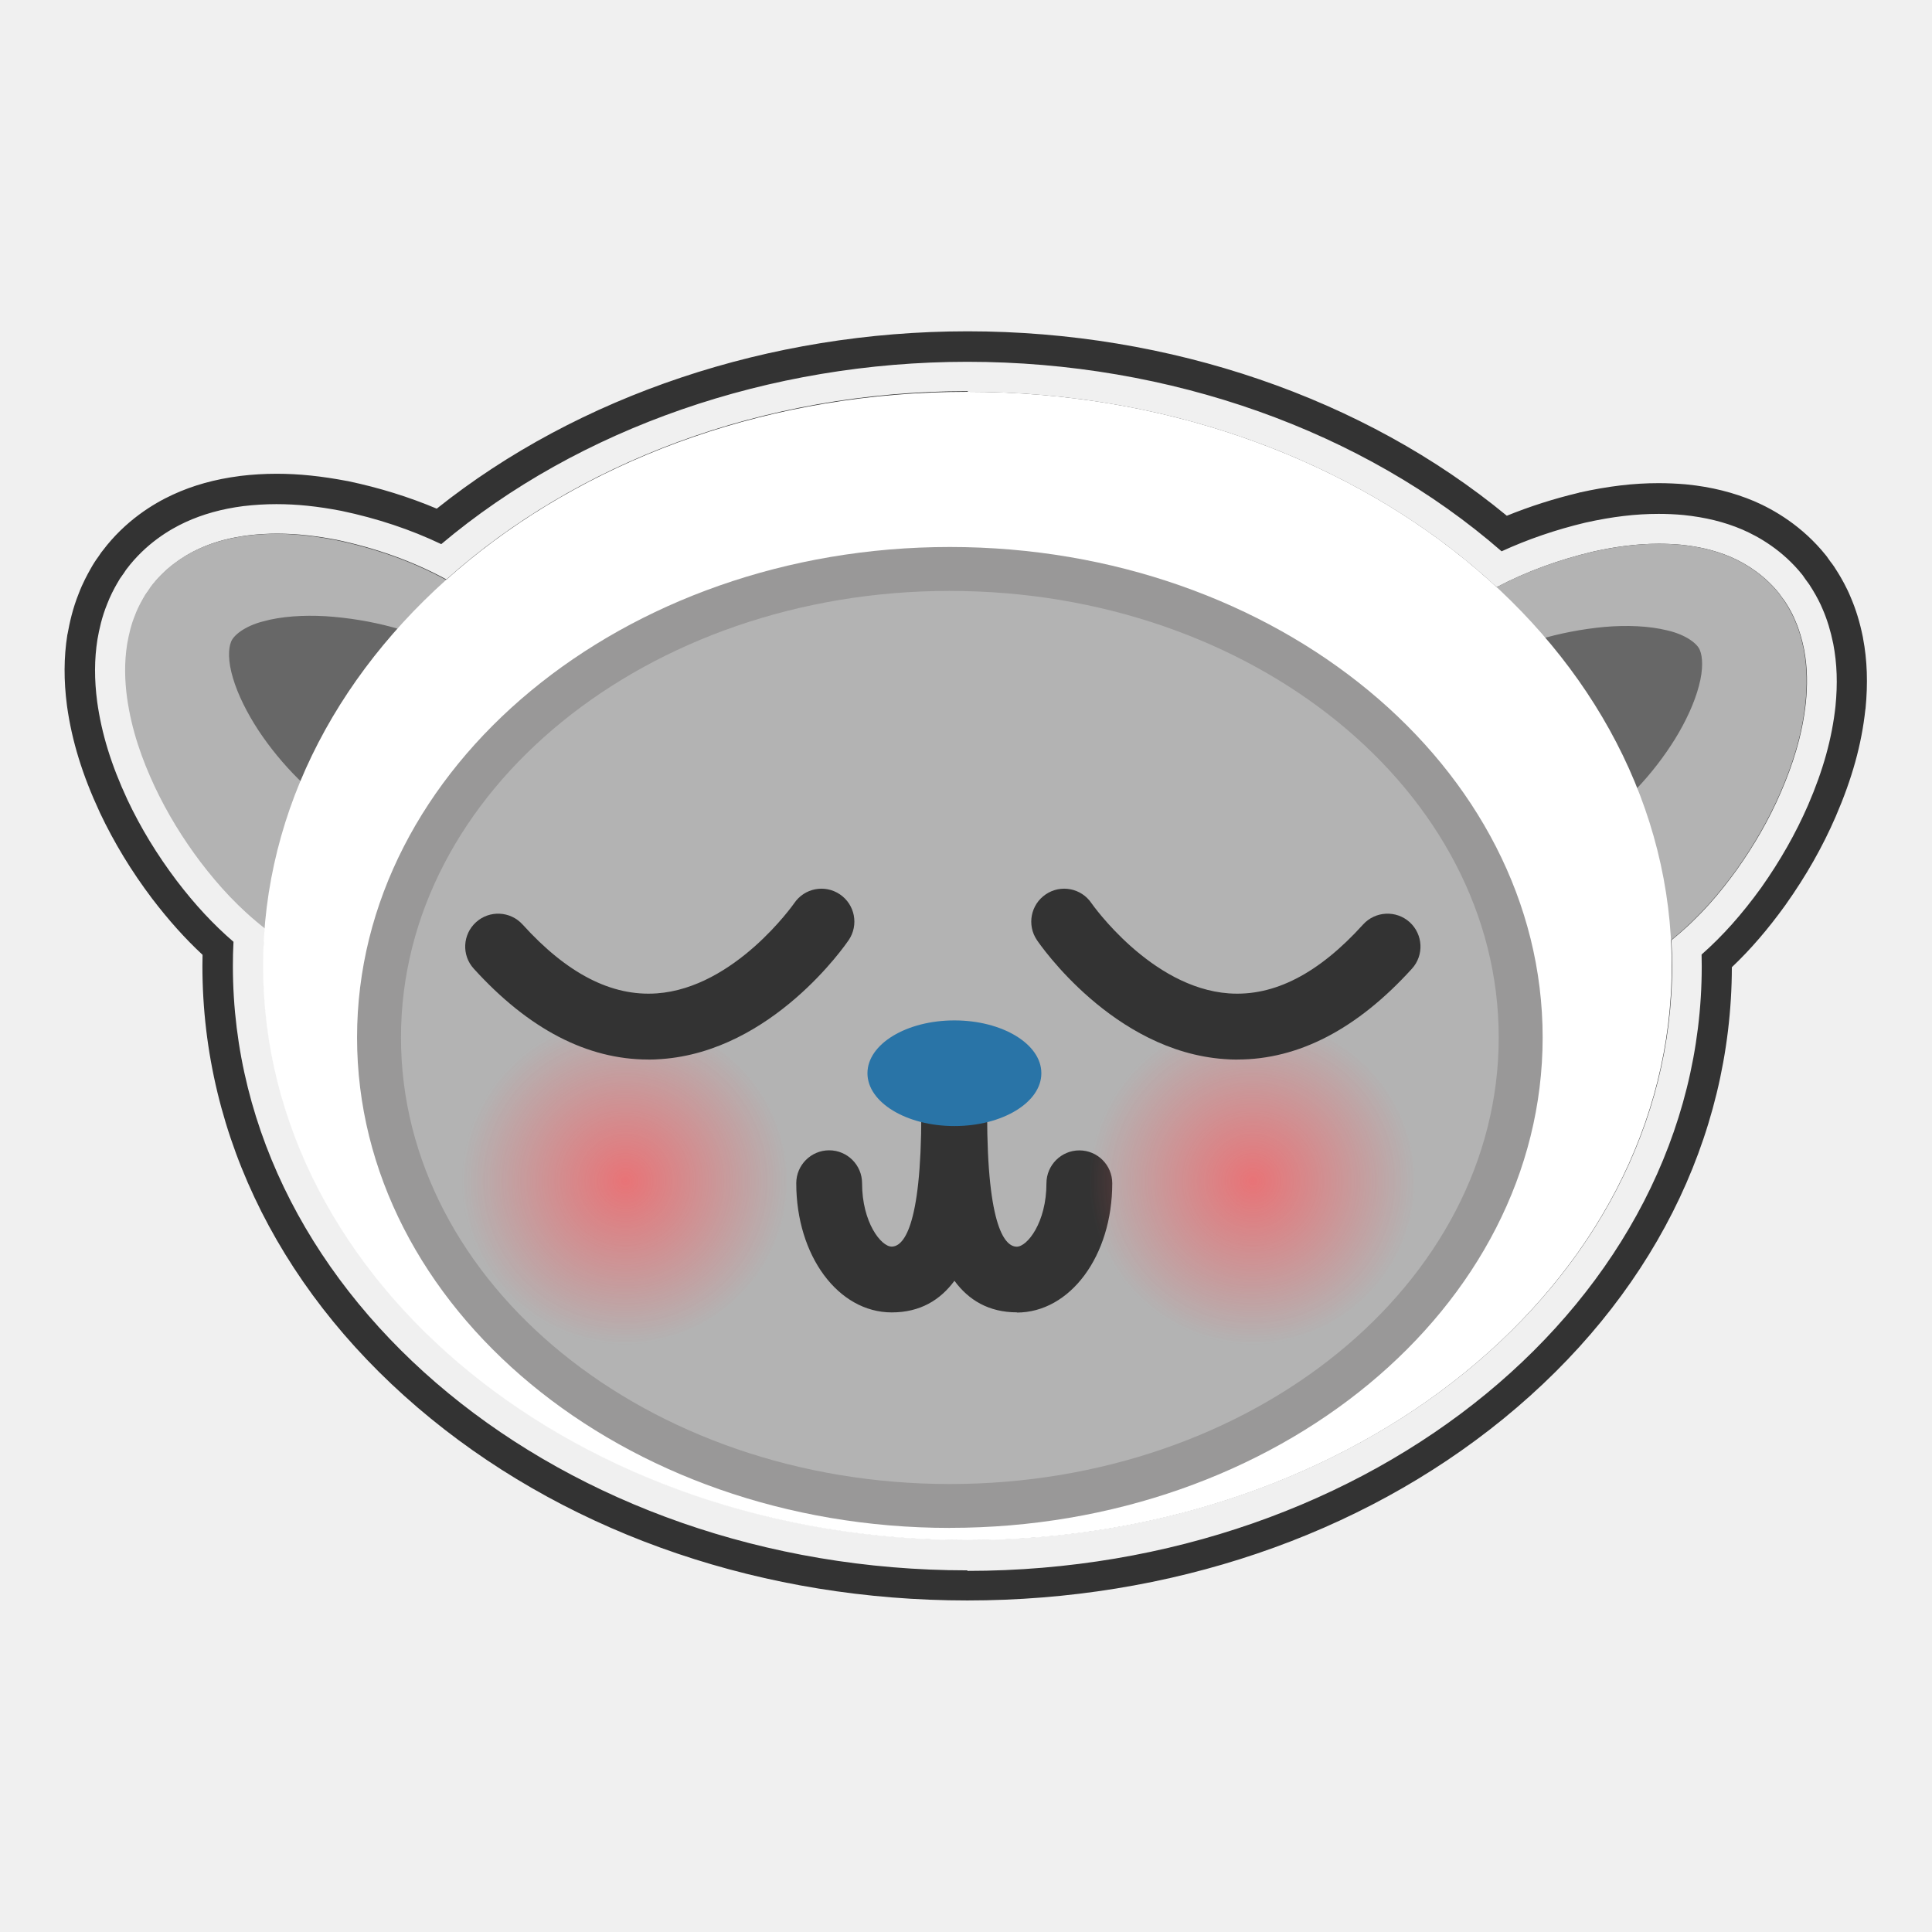
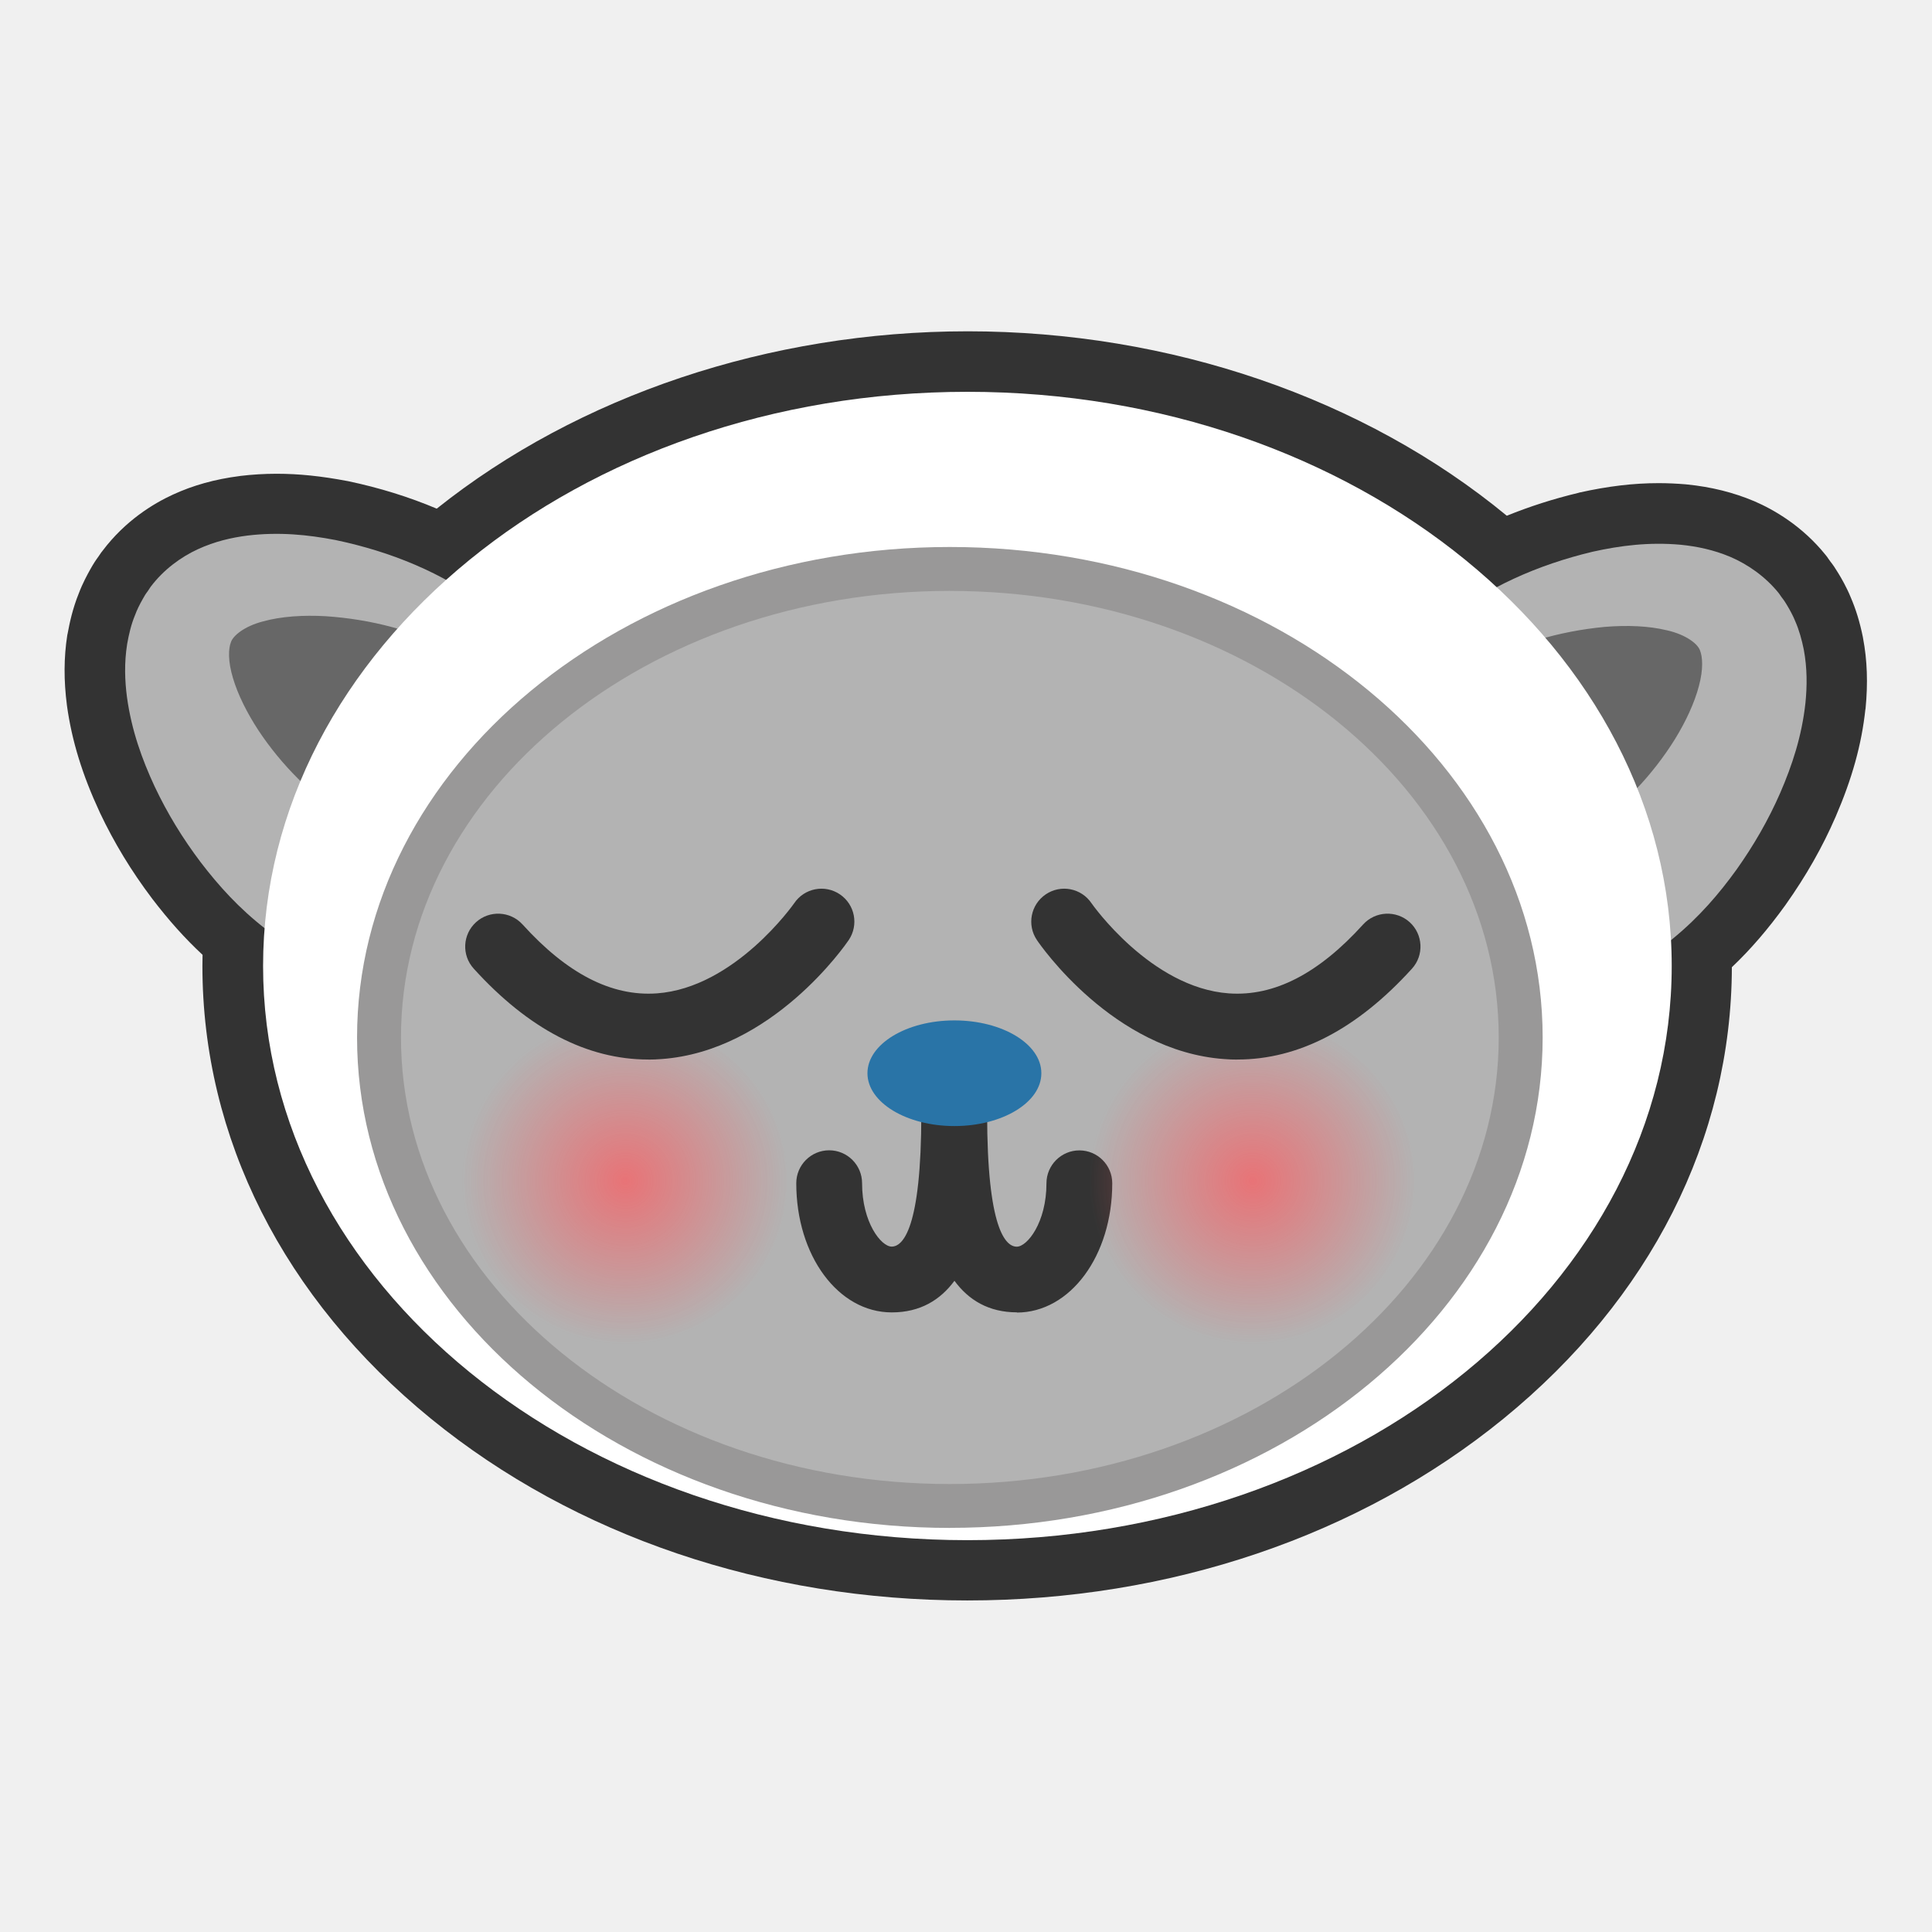
- <svg xmlns="http://www.w3.org/2000/svg" width="256" height="256" viewBox="0 0 256 256">
-   <path d="M128.195 208.08c-53.67 0-97.336-35.925-97.336-80.083 0-1.042.02-2.113.08-3.203-2.66-2.29-5.09-4.9-7.52-8.088-2.62-3.472-4.76-6.982-6.54-10.75-2.14-4.606-3.41-8.716-4-12.956-.39-2.964-.38-5.652.03-8.253.23-1.322.58-2.96 1.28-4.685.39-1.045.96-2.114 1.28-2.667.35-.636.52-.88.77-1.214.07-.09.16-.21.37-.54l.08-.12.09-.12c2.51-3.32 5.62-5.21 7.79-6.21 2.31-1.06 4.82-1.76 7.68-2.13 1.46-.17 2.92-.26 4.38-.26 2.7 0 5.43.28 8.6.89 4.77 1 9.2 2.48 13.24 4.41 18.25-15.38 43.49-24.16 69.71-24.16 26.81 0 52.44 9.12 70.79 25.11 3.44-1.58 7.16-2.86 11.1-3.8 3.6-.8 6.67-1.16 9.72-1.16 1.09 0 2.19.05 3.27.15 2.91.3 5.44.92 7.79 1.92 2.2.95 5.36 2.75 7.96 5.99l.09.12.08.12c.22.33.32.45.39.55.26.33.42.56.8 1.19.55.9 1.04 1.84 1.36 2.63.58 1.35 1.03 2.8 1.39 4.56.5 2.64.59 5.25.29 8.28-.47 4.27-1.62 8.42-3.63 13.08-1.65 3.78-3.68 7.35-6.21 10.94-2.56 3.54-5.09 6.38-7.9 8.86.01.54.02 1.06.02 1.58-.01 44.16-43.66 80.09-97.32 80.09zm83.773-120.877c2.247 3.122 4.23 6.36 5.94 9.7.23-.346.454-.693.67-1.04 1.292-2.092 2.253-4.2 2.706-5.935.24-.877.3-1.52.3-1.913-.307-.172-.81-.394-1.51-.553-1.298-.32-2.834-.482-4.516-.482-.824 0-1.688.038-2.57.112-.338.033-.678.07-1.02.11zm-177.618-.39c.012.388.09 1.02.346 1.864.514 1.75 1.537 3.833 2.89 5.9.375.57.776 1.14 1.198 1.7 1.882-3.59 4.084-7.063 6.593-10.395-.828-.104-1.662-.185-2.5-.24-.55-.03-1.143-.048-1.728-.048-2.01 0-3.82.208-5.23.6-.75.194-1.27.436-1.58.62zm93.845-34.896c27.95 0 53.024 10.02 70.126 25.89 3.98-2.1 8.25-3.634 12.7-4.698 2.8-.63 5.7-1.06 8.79-1.06.95 0 1.92.04 2.91.13 2.1.21 4.32.65 6.59 1.61 2.26.97 4.6 2.56 6.41 4.81.71 1.03.5.6 1.07 1.53.46.74.86 1.52 1.09 2.1.56 1.27.91 2.55 1.17 3.82.48 2.51.45 4.87.23 7.07-.48 4.4-1.75 8.26-3.32 11.89-1.57 3.62-3.52 6.99-5.8 10.2-2.31 3.21-4.91 6.26-8.35 9.09l-.27.23c-.02.02-.05.03-.07.05.06 1.12.1 2.24.1 3.37 0 42.02-41.77 76.08-93.31 76.08-51.55 0-93.33-34.06-93.33-76.09 0-1.68.07-3.34.21-4.99-3.44-2.7-6.1-5.64-8.46-8.73-2.38-3.15-4.41-6.46-6.1-10.04-1.67-3.59-3.05-7.41-3.66-11.8-.29-2.2-.38-4.55.02-7.08.23-1.28.53-2.57 1.06-3.86.21-.59.6-1.38 1.03-2.14.54-.95.35-.52 1.02-1.57 1.74-2.3 4.04-3.96 6.27-4.99 2.25-1.04 4.45-1.53 6.54-1.8 1.32-.16 2.6-.23 3.86-.23 2.74 0 5.33.33 7.85.81 5.13 1.08 10.05 2.79 14.58 5.26 17.08-15.32 41.72-24.95 69.12-24.95m-88.4 51.58c3.04-7.29 7.41-14.07 12.85-20.18-3.12-.9-6.35-1.45-9.52-1.66-.66-.04-1.33-.06-1.99-.06-2.26 0-4.43.23-6.3.75-2.48.64-4 1.9-4.26 2.78-.32.82-.4 2.45.28 4.71.65 2.2 1.87 4.64 3.37 6.93 1.57 2.38 3.51 4.71 5.58 6.71m177.14 1c1.88-1.98 3.62-4.23 5.03-6.51 1.45-2.34 2.6-4.81 3.18-7.03.62-2.28.48-3.91.15-4.72-.28-.87-1.85-2.09-4.34-2.66-1.62-.4-3.47-.58-5.4-.58-.96 0-1.93.04-2.91.12-2.61.25-5.26.73-7.85 1.45 5.17 6.06 9.3 12.75 12.15 19.92M128.2 43.9c-26.23 0-51.54 8.51-70.33 23.5-3.67-1.55-7.593-2.77-11.73-3.64l-.07-.015-.07-.01c-3.42-.65-6.394-.96-9.352-.96-1.617 0-3.24.1-4.82.29l-.04.01-.037.004c-3.27.42-6.17 1.23-8.84 2.46-2.59 1.19-6.3 3.44-9.31 7.43l-.19.24-.17.25-.19.28c-.41.56-.67.96-1.09 1.71-.35.62-1.03 1.87-1.51 3.15-.83 2.05-1.23 3.94-1.49 5.36l-.02.08-.02.09c-.47 2.98-.48 6.04-.05 9.35l.01.04v.04c.65 4.64 2.03 9.11 4.33 14.06l.01.02.01.03c1.9 4.01 4.17 7.75 6.94 11.42 2.19 2.86 4.35 5.28 6.67 7.43-.01.5-.02.99-.02 1.47 0 22.77 10.76 44.08 30.29 60 19.05 15.53 44.29 24.08 71.06 24.08 26.76 0 51.99-8.55 71.04-24.08 19.47-15.88 30.22-37.12 30.27-59.83 2.5-2.37 4.8-5.05 7.1-8.24l.02-.03.02-.03c2.7-3.81 4.86-7.61 6.61-11.64 2.19-5.07 3.44-9.58 3.94-14.22l.01-.04.01-.04c.33-3.37.23-6.43-.33-9.36l-.01-.06-.01-.07c-.41-2.02-.93-3.7-1.62-5.3-.53-1.3-1.24-2.53-1.64-3.18-.43-.71-.68-1.08-1.06-1.56-.05-.06-.1-.14-.25-.35l-.17-.25-.18-.23c-3.12-3.88-6.88-6.03-9.48-7.15-2.76-1.16-5.67-1.89-8.94-2.22h-.05l-.04-.01c-1.2-.1-2.42-.16-3.63-.16-3.35 0-6.69.4-10.52 1.25l-.06.02-.06.02c-3.31.79-6.48 1.81-9.48 3.03-18.9-15.59-44.63-24.44-71.47-24.44z" fill="#333" />
-   <path fill="#676767" d="M62.52 83.466s-31.138-10.86-37.237-2c-6.092 8.857 7.295 30.078 17.734 37.27 0-.002-6.1-22.843 19.502-35.27z" />
-   <path fill="#B3B3B3" d="M60.49 86.542c-5.23-2.968-11.418-4.5-17.35-4.892-2.95-.165-5.883.02-8.29.69-2.48.64-4 1.908-4.26 2.78-.32.822-.407 2.458.276 4.716.646 2.2 1.87 4.636 3.37 6.93 3.005 4.552 7.343 8.948 11.407 11.203 4.463 2.48 6.064 8.1 3.582 12.56-2.48 4.46-8.107 6.06-12.56 3.58-.41-.23-.784-.47-1.136-.75l-.33-.26c-3.52-2.73-6.21-5.71-8.61-8.85-2.38-3.15-4.41-6.46-6.1-10.04-1.67-3.59-3.05-7.41-3.66-11.8-.29-2.2-.38-4.55.02-7.08.23-1.28.52-2.57 1.06-3.86.21-.59.6-1.39 1.03-2.14.53-.95.35-.52 1.02-1.57 1.73-2.3 4.03-3.96 6.27-4.99 2.24-1.03 4.44-1.53 6.53-1.8 4.19-.51 8.03-.12 11.71.59 7.28 1.53 14.13 4.29 20.06 8.78 1.62 1.23 1.95 3.55.71 5.18-1.13 1.5-3.18 1.88-4.77.98z" />
-   <path fill="#676767" d="M193.33 85.473c-11.564-5.204 30.814-11.742 37.164-3.058 6.35 8.68-3.924 27.013-14.156 34.495 0 0 2.943-19.745-23.008-31.437z" />
-   <path fill="#B3B3B3" d="M191.215 82.455c5.787-4.65 12.568-7.613 19.8-9.345 3.655-.813 7.48-1.307 11.688-.927 2.1.214 4.314.65 6.59 1.614 2.254.97 4.598 2.56 6.406 4.808.7 1.028.49.598 1.06 1.537.45.745.86 1.525 1.09 2.107.56 1.27.9 2.55 1.16 3.82.47 2.51.44 4.87.22 7.08-.48 4.4-1.76 8.26-3.33 11.89-1.58 3.62-3.53 6.99-5.81 10.2-2.32 3.21-4.92 6.25-8.36 9.08l-.28.23c-3.94 3.24-9.76 2.67-13-1.27s-2.67-9.77 1.27-13c.35-.3.77-.58 1.14-.82 4-2.37 8.21-6.89 11.08-11.52 1.44-2.34 2.59-4.81 3.17-7.03.62-2.28.48-3.91.15-4.72-.29-.87-1.85-2.09-4.34-2.66-2.43-.6-5.37-.71-8.31-.46-5.92.56-12.07 2.27-17.21 5.39-1.74 1.06-4.02.5-5.08-1.25-.97-1.6-.58-3.65.85-4.8z" />
-   <path fill="#fff" d="M221.51 127.997c0 42.022-41.773 76.083-93.314 76.083-51.55 0-93.336-34.06-93.336-76.083 0-42.018 41.787-76.08 93.336-76.08 51.54 0 93.314 34.062 93.314 76.08z" />
-   <path fill="#B3B3B3" d="M201.506 137.472c0 34.28-33.87 62.074-75.647 62.074-41.78 0-75.64-27.794-75.64-62.074 0-34.288 33.86-62.085 75.64-62.085s75.64 27.797 75.64 62.085z" />
-   <path fill="#999898" d="M125.86 202.457c-43.31 0-78.548-29.156-78.548-64.985 0-35.835 35.238-64.993 78.547-64.993 43.31 0 78.55 29.15 78.55 64.99 0 35.83-35.24 64.98-78.56 64.98zm0-124.16c-40.108 0-72.728 26.545-72.728 59.174 0 32.63 32.62 59.17 72.727 59.17 40.1 0 72.73-26.54 72.73-59.17S165.96 78.3 125.85 78.3z" />
-   <path fill="#333" d="M134.764 173.893c-3.785 0-6.436-1.652-8.295-4.182-1.87 2.53-4.52 4.19-8.31 4.19-7.1 0-12.65-7.52-12.65-17.12 0-2.4 1.95-4.36 4.36-4.36s4.36 1.96 4.36 4.36c0 5.21 2.53 8.4 3.92 8.4 1.47 0 3.93-2.3 3.93-17.66h8.72c0 15.37 2.46 17.67 3.93 17.67 1.38 0 3.93-3.19 3.93-8.4 0-2.4 1.96-4.36 4.36-4.36 2.41 0 4.36 1.96 4.36 4.36 0 9.6-5.56 17.13-12.66 17.13z" />
-   <path fill="#2974A7" d="M137.984 142.216c0 3.862-5.16 6.993-11.522 6.993-6.36 0-11.52-3.14-11.52-7s5.16-7 11.52-7c6.362 0 11.522 3.13 11.522 6.99z" />
-   <radialGradient id="a" cx="-825.862" cy="-107.64" r="29.998" gradientTransform="matrix(.723 0 0 .723 679.961 234.322)" gradientUnits="userSpaceOnUse">
-     <stop offset="0" stop-color="#FF585D" />
-     <stop offset="1" stop-color="#FF585D" stop-opacity="0" />
+ <svg xmlns="http://www.w3.org/2000/svg" version="1.1" id="Layer_1" x="0px" y="0px" width="256px" height="256px" viewBox="0 0 256 256" enable-background="new 0 0 256 256" xml:space="preserve">
+   <path fill="#333333" d="M128.195,208.08c-53.67,0-97.336-35.925-97.336-80.083c0-1.042,0.02-2.113,0.08-3.203  c-2.66-2.29-5.09-4.9-7.52-8.088c-2.62-3.472-4.76-6.982-6.54-10.75c-2.14-4.606-3.41-8.716-4-12.956  c-0.39-2.964-0.38-5.652,0.03-8.253c0.23-1.322,0.58-2.96,1.28-4.685c0.39-1.045,0.96-2.114,1.28-2.667  c0.35-0.636,0.52-0.88,0.77-1.214c0.07-0.09,0.16-0.21,0.37-0.54l0.08-0.12l0.09-0.12c2.51-3.32,5.62-5.21,7.79-6.21  c2.31-1.06,4.82-1.76,7.68-2.13c1.46-0.17,2.92-0.26,4.38-0.26c2.7,0,5.43,0.28,8.6,0.89c4.77,1,9.2,2.48,13.24,4.41  c18.25-15.38,43.49-24.16,69.71-24.16c26.81,0,52.44,9.12,70.79,25.11c3.44-1.58,7.16-2.86,11.1-3.8  c3.601-0.8,6.671-1.16,9.721-1.16c1.09,0,2.189,0.05,3.27,0.15c2.91,0.3,5.44,0.92,7.791,1.92c2.199,0.95,5.359,2.75,7.959,5.99  l0.09,0.12l0.08,0.12c0.221,0.33,0.32,0.45,0.391,0.55c0.26,0.33,0.42,0.56,0.8,1.19c0.55,0.9,1.04,1.84,1.36,2.63  c0.58,1.35,1.029,2.8,1.39,4.56c0.5,2.64,0.59,5.25,0.29,8.28c-0.47,4.27-1.62,8.42-3.63,13.08c-1.649,3.78-3.681,7.35-6.21,10.94  c-2.561,3.54-5.09,6.38-7.9,8.86c0.01,0.54,0.021,1.06,0.021,1.58c-0.011,44.16-43.66,80.089-97.32,80.089L128.195,208.08z" />
+   <path fill="#333333" d="M211.968,87.203c2.247,3.122,4.23,6.36,5.94,9.7c0.23-0.346,0.453-0.693,0.67-1.04  c1.292-2.092,2.253-4.2,2.706-5.935c0.239-0.877,0.3-1.52,0.3-1.913c-0.307-0.172-0.811-0.394-1.51-0.553  c-1.299-0.32-2.834-0.482-4.516-0.482c-0.824,0-1.688,0.038-2.57,0.112C212.65,87.125,212.311,87.162,211.968,87.203L211.968,87.203  z" />
+   <path fill="#333333" d="M34.35,86.813c0.012,0.388,0.09,1.02,0.346,1.864c0.514,1.75,1.537,3.833,2.89,5.9  c0.375,0.57,0.776,1.14,1.198,1.7c1.882-3.59,4.084-7.063,6.593-10.395c-0.828-0.104-1.662-0.185-2.5-0.24  c-0.55-0.03-1.143-0.048-1.728-0.048c-2.01,0-3.82,0.208-5.23,0.6c-0.75,0.194-1.27,0.436-1.58,0.62L34.35,86.813z" />
+   <path fill="#333333" d="M128.195,51.917c27.95,0,53.024,10.02,70.125,25.89c3.98-2.1,8.25-3.634,12.701-4.698  c2.799-0.63,5.699-1.06,8.789-1.06c0.951,0,1.92,0.04,2.91,0.13c2.1,0.21,4.32,0.65,6.59,1.61c2.26,0.97,4.601,2.56,6.41,4.81  c0.711,1.03,0.5,0.6,1.07,1.53c0.46,0.74,0.859,1.52,1.09,2.1c0.561,1.27,0.91,2.55,1.17,3.82c0.48,2.51,0.45,4.87,0.23,7.07  c-0.48,4.4-1.75,8.26-3.32,11.89c-1.57,3.62-3.52,6.99-5.8,10.2c-2.31,3.21-4.91,6.26-8.351,9.09l-0.27,0.23  c-0.02,0.02-0.05,0.03-0.07,0.05c0.061,1.12,0.1,2.24,0.1,3.37c0,42.02-41.77,76.08-93.31,76.08c-51.55,0-93.33-34.061-93.33-76.09  c0-1.68,0.07-3.34,0.21-4.99c-3.44-2.7-6.1-5.64-8.46-8.73c-2.38-3.15-4.41-6.46-6.1-10.04c-1.67-3.59-3.05-7.41-3.66-11.8  c-0.29-2.2-0.38-4.55,0.02-7.08c0.23-1.28,0.53-2.57,1.06-3.86c0.21-0.59,0.6-1.38,1.03-2.14c0.54-0.95,0.35-0.52,1.02-1.57  c1.74-2.3,4.04-3.96,6.27-4.99c2.25-1.04,4.45-1.53,6.54-1.8c1.32-0.16,2.6-0.23,3.86-0.23c2.74,0,5.33,0.33,7.85,0.81  c5.13,1.08,10.05,2.79,14.58,5.26c17.08-15.32,41.72-24.95,69.12-24.95" />
+   <path fill="#333333" d="M39.871,103.409c3.04-7.29,7.41-14.07,12.85-20.18c-3.12-0.9-6.35-1.45-9.52-1.66  c-0.66-0.04-1.33-0.06-1.99-0.06c-2.26,0-4.43,0.23-6.3,0.75c-2.48,0.64-4,1.9-4.26,2.78c-0.32,0.82-0.4,2.45,0.28,4.71  c0.65,2.2,1.87,4.64,3.37,6.93c1.57,2.38,3.51,4.71,5.58,6.71" />
+   <path fill="#333333" d="M217.021,104.389c1.879-1.98,3.619-4.23,5.029-6.51c1.45-2.34,2.6-4.81,3.18-7.03  c0.621-2.28,0.48-3.91,0.15-4.72c-0.279-0.87-1.85-2.09-4.34-2.66c-1.62-0.4-3.471-0.58-5.4-0.58c-0.959,0-1.93,0.04-2.91,0.12  c-2.609,0.25-5.26,0.73-7.85,1.45c5.17,6.06,9.301,12.75,12.15,19.92" />
+   <path fill="#333333" d="M128.2,43.9c-26.23,0-51.54,8.51-70.33,23.5c-3.67-1.55-7.593-2.77-11.73-3.64l-0.07-0.015L46,63.735  c-3.42-0.65-6.394-0.96-9.352-0.96c-1.617,0-3.24,0.1-4.82,0.29l-0.04,0.01l-0.037,0.004c-3.27,0.42-6.17,1.23-8.84,2.46  c-2.59,1.19-6.3,3.44-9.31,7.43l-0.19,0.24l-0.17,0.25l-0.19,0.28c-0.41,0.56-0.67,0.96-1.09,1.71c-0.35,0.62-1.03,1.87-1.51,3.15  c-0.83,2.05-1.23,3.94-1.49,5.36l-0.02,0.08l-0.02,0.09c-0.47,2.98-0.48,6.04-0.05,9.35l0.01,0.04v0.04  c0.65,4.64,2.03,9.11,4.33,14.06l0.01,0.02l0.01,0.03c1.9,4.01,4.17,7.75,6.94,11.42c2.19,2.86,4.35,5.28,6.67,7.43  c-0.01,0.5-0.02,0.99-0.02,1.47c0,22.77,10.76,44.079,30.29,60c19.05,15.53,44.29,24.079,71.06,24.079  c26.761,0,51.99-8.549,71.04-24.079c19.471-15.88,30.221-37.12,30.27-59.83c2.5-2.37,4.801-5.05,7.101-8.24l0.021-0.03l0.02-0.03  c2.699-3.81,4.859-7.61,6.609-11.64c2.19-5.07,3.44-9.58,3.94-14.22l0.011-0.04l0.01-0.04c0.33-3.37,0.229-6.43-0.33-9.36  l-0.01-0.06l-0.011-0.07c-0.409-2.02-0.93-3.7-1.62-5.3c-0.529-1.3-1.24-2.53-1.64-3.18c-0.431-0.71-0.681-1.08-1.06-1.56  c-0.051-0.06-0.101-0.14-0.25-0.35l-0.17-0.25l-0.181-0.23c-3.12-3.88-6.88-6.03-9.479-7.15c-2.76-1.16-5.67-1.89-8.94-2.22h-0.05  l-0.04-0.01c-1.2-0.1-2.42-0.16-3.63-0.16c-3.35,0-6.69,0.4-10.52,1.25l-0.061,0.02l-0.061,0.02c-3.31,0.79-6.479,1.81-9.479,3.03  c-18.899-15.59-44.63-24.44-71.47-24.44L128.2,43.9z" />
+   <path fill="#676767" d="M62.52,83.466c0,0-31.138-10.86-37.237-2c-6.092,8.857,7.295,30.078,17.734,37.27  C43.017,118.734,36.917,95.893,62.52,83.466L62.52,83.466z" />
+   <path fill="#B3B3B3" d="M60.49,86.542c-5.23-2.968-11.418-4.5-17.35-4.892c-2.95-0.165-5.883,0.02-8.29,0.69  c-2.48,0.64-4,1.908-4.26,2.78c-0.32,0.822-0.407,2.458,0.276,4.716c0.646,2.2,1.87,4.636,3.37,6.93  c3.005,4.552,7.343,8.948,11.407,11.203c4.463,2.48,6.064,8.1,3.582,12.56c-2.48,4.46-8.107,6.06-12.56,3.58  c-0.41-0.23-0.784-0.47-1.136-0.75l-0.33-0.26c-3.52-2.73-6.21-5.71-8.61-8.85c-2.38-3.15-4.41-6.46-6.1-10.04  c-1.67-3.59-3.05-7.41-3.66-11.8c-0.29-2.2-0.38-4.55,0.02-7.08c0.23-1.28,0.52-2.57,1.06-3.86c0.21-0.59,0.6-1.39,1.03-2.14  c0.53-0.95,0.35-0.52,1.02-1.57c1.73-2.3,4.03-3.96,6.27-4.99c2.24-1.03,4.44-1.53,6.53-1.8c4.19-0.51,8.03-0.12,11.71,0.59  c7.28,1.53,14.13,4.29,20.06,8.78c1.62,1.23,1.95,3.55,0.71,5.18c-1.13,1.5-3.18,1.88-4.77,0.98L60.49,86.542z" />
+   <path fill="#676767" d="M193.33,85.473c-11.564-5.204,30.814-11.742,37.164-3.058c6.35,8.68-3.924,27.013-14.156,34.495  C216.338,116.91,219.281,97.165,193.33,85.473z" />
+   <path fill="#B3B3B3" d="M191.215,82.455c5.787-4.65,12.568-7.613,19.801-9.345c3.654-0.813,7.479-1.307,11.688-0.927  c2.1,0.214,4.314,0.65,6.59,1.614c2.254,0.97,4.598,2.56,6.406,4.808c0.699,1.028,0.49,0.598,1.06,1.537  c0.45,0.745,0.86,1.525,1.091,2.107c0.56,1.27,0.899,2.55,1.159,3.82c0.47,2.51,0.44,4.87,0.22,7.08  c-0.479,4.4-1.76,8.26-3.33,11.89c-1.58,3.62-3.529,6.99-5.81,10.2c-2.319,3.21-4.92,6.25-8.36,9.08l-0.279,0.23  c-3.94,3.24-9.76,2.67-13-1.27s-2.67-9.77,1.27-13c0.35-0.3,0.771-0.58,1.141-0.82c4-2.37,8.209-6.89,11.08-11.52  c1.439-2.34,2.59-4.81,3.17-7.03c0.619-2.28,0.479-3.91,0.149-4.72c-0.29-0.87-1.85-2.09-4.34-2.66c-2.43-0.6-5.37-0.71-8.31-0.46  c-5.92,0.56-12.07,2.27-17.211,5.39c-1.739,1.06-4.02,0.5-5.08-1.25c-0.969-1.6-0.579-3.65,0.851-4.8L191.215,82.455z" />
+   <path fill="#FFFFFF" d="M221.51,127.997c0,42.022-41.773,76.083-93.314,76.083c-51.55,0-93.336-34.061-93.336-76.083  c0-42.018,41.787-76.08,93.336-76.08C179.736,51.917,221.51,85.979,221.51,127.997L221.51,127.997z" />
+   <path fill="#B3B3B3" d="M201.506,137.473c0,34.279-33.869,62.073-75.647,62.073c-41.78,0-75.64-27.794-75.64-62.073  c0-34.289,33.86-62.085,75.64-62.085s75.64,27.797,75.64,62.085H201.506z" />
+   <path fill="#999898" d="M125.86,202.457c-43.31,0-78.548-29.156-78.548-64.984c0-35.835,35.238-64.994,78.547-64.994  c43.31,0,78.55,29.15,78.55,64.99c0,35.83-35.24,64.98-78.56,64.98L125.86,202.457z M125.86,78.297  c-40.108,0-72.728,26.545-72.728,59.174c0,32.631,32.62,59.17,72.727,59.17c40.1,0,72.73-26.539,72.73-59.17  c0-32.63-32.629-59.171-72.739-59.171L125.86,78.297z" />
+   <path fill="#333333" d="M134.764,173.893c-3.785,0-6.436-1.651-8.294-4.182c-1.87,2.53-4.52,4.189-8.31,4.189  c-7.1,0-12.65-7.52-12.65-17.119c0-2.4,1.95-4.36,4.36-4.36c2.41,0,4.36,1.96,4.36,4.36c0,5.21,2.53,8.4,3.92,8.4  c1.47,0,3.93-2.301,3.93-17.66h8.72c0,15.369,2.46,17.67,3.93,17.67c1.381,0,3.931-3.19,3.931-8.4c0-2.4,1.96-4.359,4.36-4.359  c2.41,0,4.359,1.959,4.359,4.359c0,9.6-5.561,17.13-12.66,17.13L134.764,173.893z" />
+   <path fill="#2974A7" d="M137.984,142.216c0,3.862-5.16,6.993-11.522,6.993c-6.36,0-11.52-3.141-11.52-7s5.16-7,11.52-7  c6.362,0,11.522,3.13,11.522,6.99V142.216z" />
+   <radialGradient id="SVGID_1_" cx="-757.857" cy="262.198" r="29.976" gradientTransform="matrix(0.723 0 0 -0.723 630.7935 346.0358)" gradientUnits="userSpaceOnUse">
+     <stop offset="0" style="stop-color:#FF585D" />
+     <stop offset="1" style="stop-color:#FF585D;stop-opacity:0" />
  </radialGradient>
-   <circle opacity=".7" fill="url(#a)" cx="82.615" cy="156.467" r="21.697" />
-   <radialGradient id="b" cx="-710.869" cy="-107.64" r="29.998" gradientTransform="matrix(.723 0 0 .723 679.961 234.322)" gradientUnits="userSpaceOnUse">
-     <stop offset="0" stop-color="#FF585D" />
-     <stop offset="1" stop-color="#FF585D" stop-opacity="0" />
+   <circle opacity="0.7" fill="url(#SVGID_1_)" enable-background="new    " cx="82.615" cy="156.467" r="21.697" />
+   <radialGradient id="SVGID_2_" cx="-642.864" cy="262.198" r="29.976" gradientTransform="matrix(0.723 0 0 -0.723 630.7935 346.0358)" gradientUnits="userSpaceOnUse">
+     <stop offset="0" style="stop-color:#FF585D" />
+     <stop offset="1" style="stop-color:#FF585D;stop-opacity:0" />
  </radialGradient>
-   <circle opacity=".7" fill="url(#b)" cx="165.789" cy="156.467" r="21.697" />
-   <path fill="#333" d="M85.906 140.393c-8.107 0-15.873-4.04-23.127-12.036-1.63-1.78-1.49-4.542.3-6.163 1.78-1.612 4.54-1.48 6.16.3 5.87 6.482 11.76 9.562 17.79 9.133 10.35-.738 18.13-11.837 18.21-11.95 1.35-1.997 4.05-2.523 6.05-1.172 2 1.35 2.52 4.063 1.17 6.06-.41.602-10.11 14.717-24.82 15.766-.59.05-1.17.07-1.75.07zm78.057 0c8.107 0 15.873-4.04 23.127-12.036 1.62-1.78 1.482-4.542-.3-6.163-1.788-1.612-4.548-1.48-6.167.3-5.87 6.482-11.758 9.562-17.79 9.133-10.353-.738-18.128-11.837-18.208-11.95-1.348-1.997-4.057-2.523-6.055-1.172-2 1.35-2.525 4.063-1.172 6.06.404.602 10.113 14.717 24.816 15.766.585.05 1.167.07 1.75.07z" />
+   <circle opacity="0.7" fill="url(#SVGID_2_)" enable-background="new    " cx="165.789" cy="156.467" r="21.697" />
+   <path fill="#333333" d="M85.906,140.393c-8.107,0-15.873-4.039-23.127-12.036c-1.63-1.78-1.49-4.542,0.3-6.163  c1.78-1.612,4.54-1.48,6.16,0.3c5.87,6.482,11.76,9.563,17.79,9.133c10.35-0.738,18.13-11.837,18.21-11.95  c1.35-1.997,4.05-2.523,6.05-1.172c2,1.35,2.52,4.063,1.17,6.06c-0.41,0.602-10.11,14.717-24.82,15.766  c-0.59,0.05-1.17,0.069-1.75,0.069L85.906,140.393z M163.963,140.393c8.107,0,15.873-4.039,23.127-12.036  c1.62-1.78,1.482-4.542-0.3-6.163c-1.788-1.612-4.548-1.48-6.167,0.3c-5.87,6.482-11.758,9.563-17.79,9.133  c-10.353-0.738-18.128-11.837-18.208-11.95c-1.348-1.997-4.057-2.523-6.055-1.172c-2,1.35-2.525,4.063-1.172,6.06  c0.403,0.602,10.112,14.717,24.815,15.766c0.585,0.05,1.167,0.069,1.75,0.069L163.963,140.393z" />
</svg>
